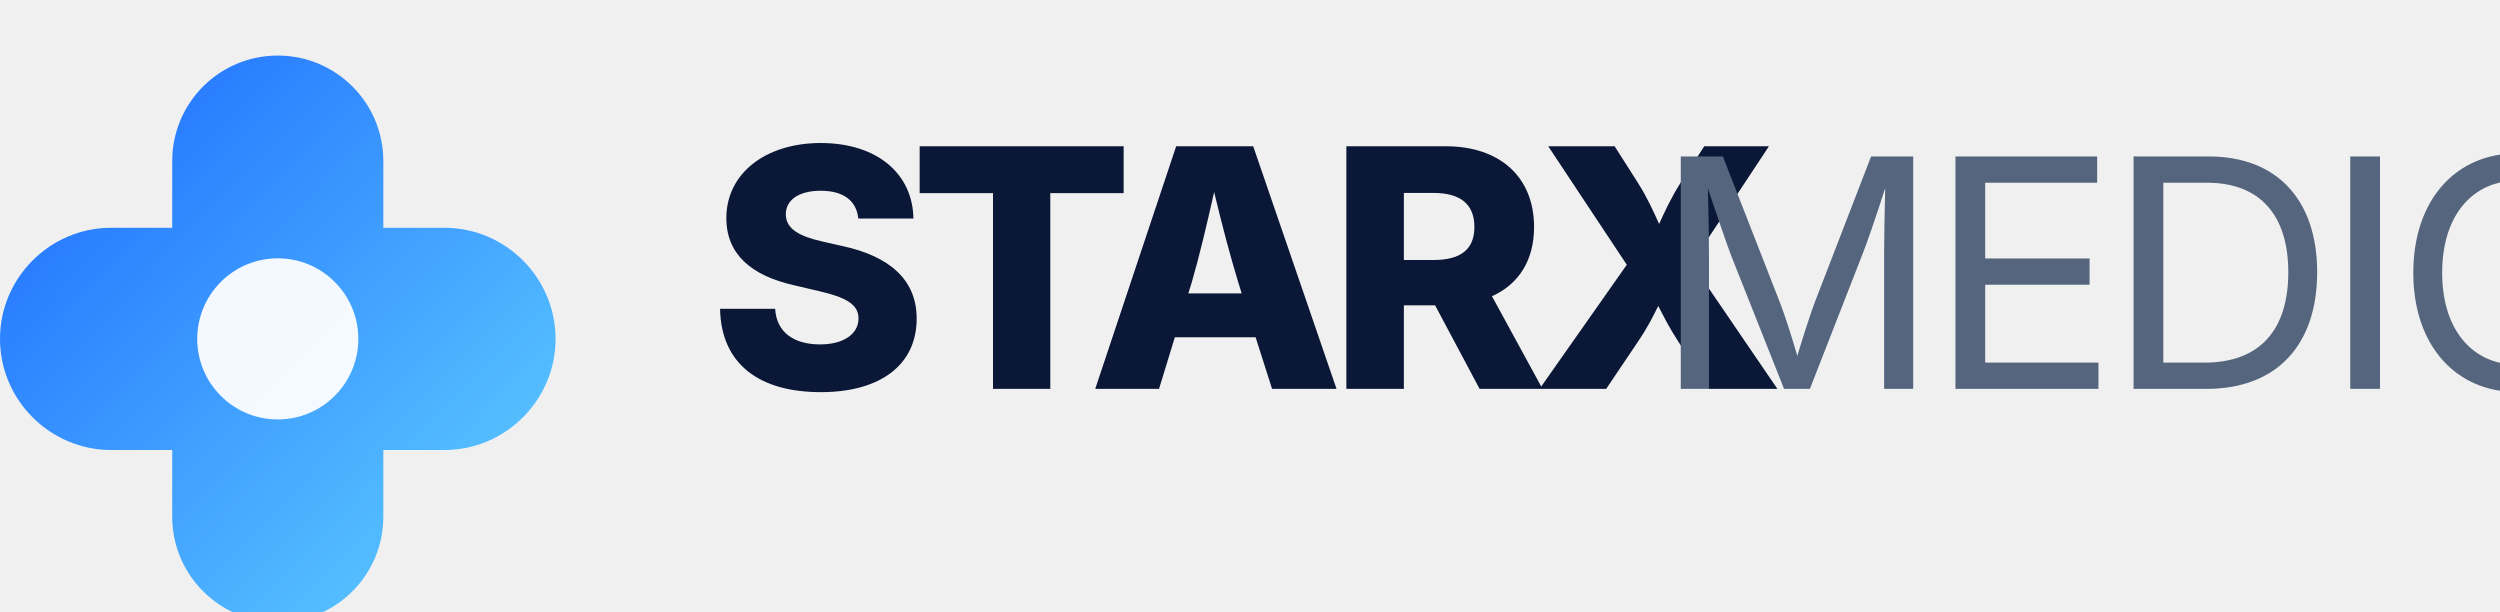
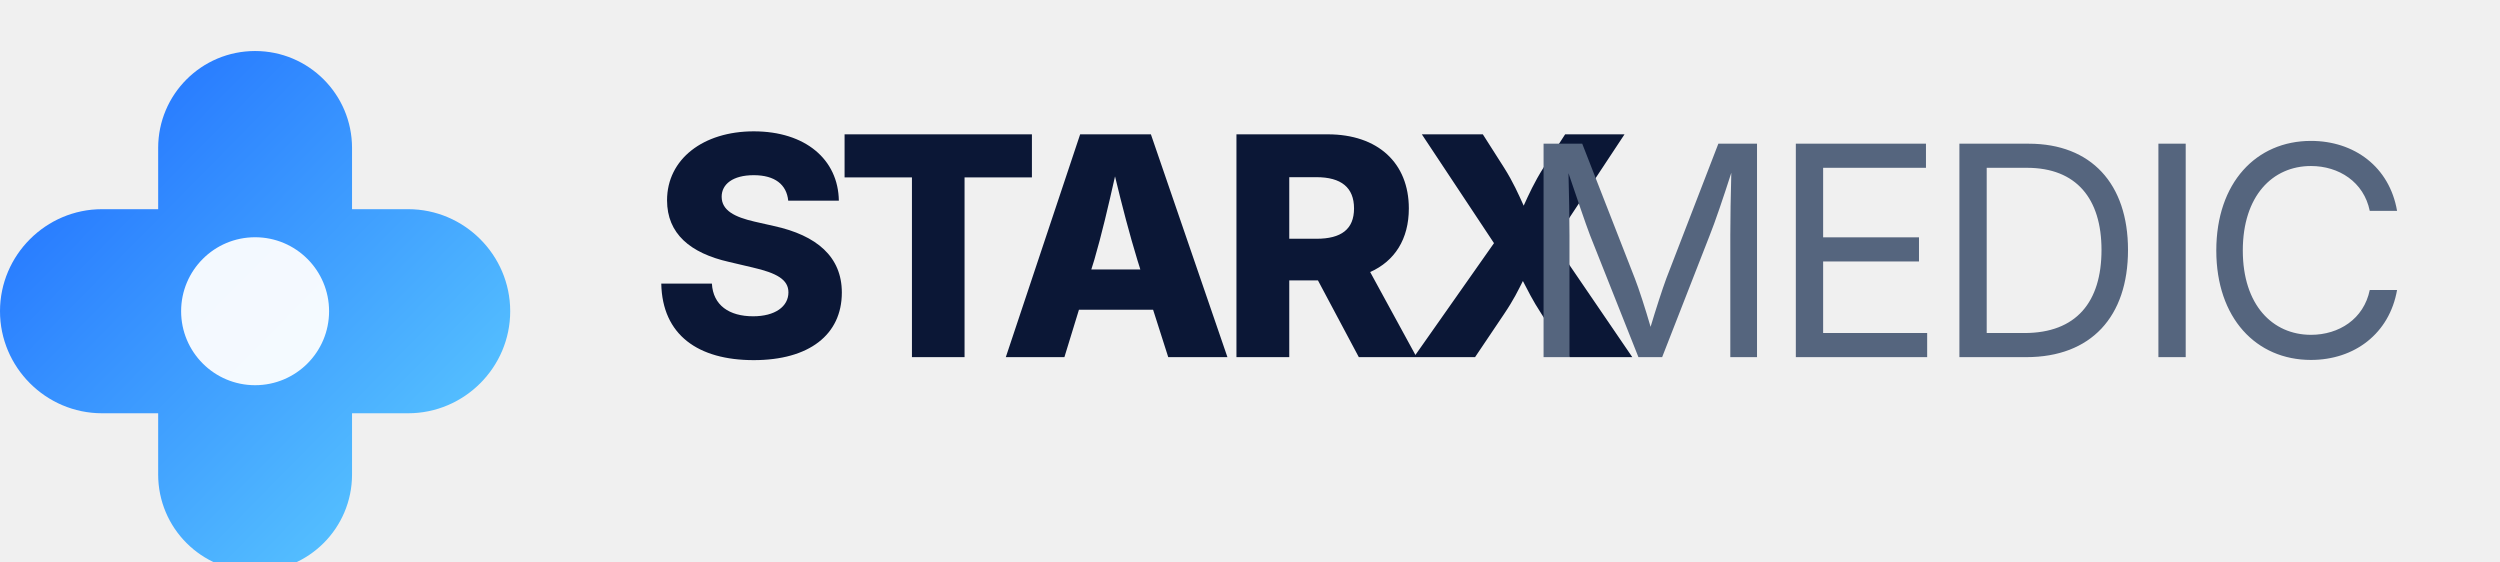
- <svg xmlns="http://www.w3.org/2000/svg" viewBox="0 0 180 44" role="img" aria-label="STARX MEDIC">
+ <svg xmlns="http://www.w3.org/2000/svg" viewBox="0 0 196 44" role="img" aria-label="STARX MEDIC">
  <defs>
    <linearGradient id="g" x1="0" x2="1" y1="0" y2="1">
      <stop offset="0" stop-color="#1b67ff" />
      <stop offset="1" stop-color="#62d4ff" />
    </linearGradient>
  </defs>
  <g transform="translate(4 4)">
    <path d="M16 0c4.2 0 7.6 3.4 7.6 7.6v4.8H28c4.4 0 8 3.6 8 8s-3.6 8-8 8h-4.4v4.8c0 4.2-3.4 7.6-7.6 7.6S8.4 37.4 8.4 33.2v-4.8H4c-4.4 0-8-3.6-8-8s3.6-8 8-8h4.4V7.6C8.4 3.4 11.8 0 16 0Z" fill="url(#g)" />
    <circle cx="16" cy="20.4" r="5.8" fill="#fff" opacity=".94" />
  </g>
  <text x="51" y="28" font-family="Inter,Segoe UI,Arial,sans-serif" font-size="24" font-weight="800" letter-spacing="-1.2" fill="#0b1736">STARX</text>
  <text x="119" y="28" font-family="Inter,Segoe UI,Arial,sans-serif" font-size="23" font-weight="400" letter-spacing="-1" fill="#55657e">MEDIC</text>
</svg>
